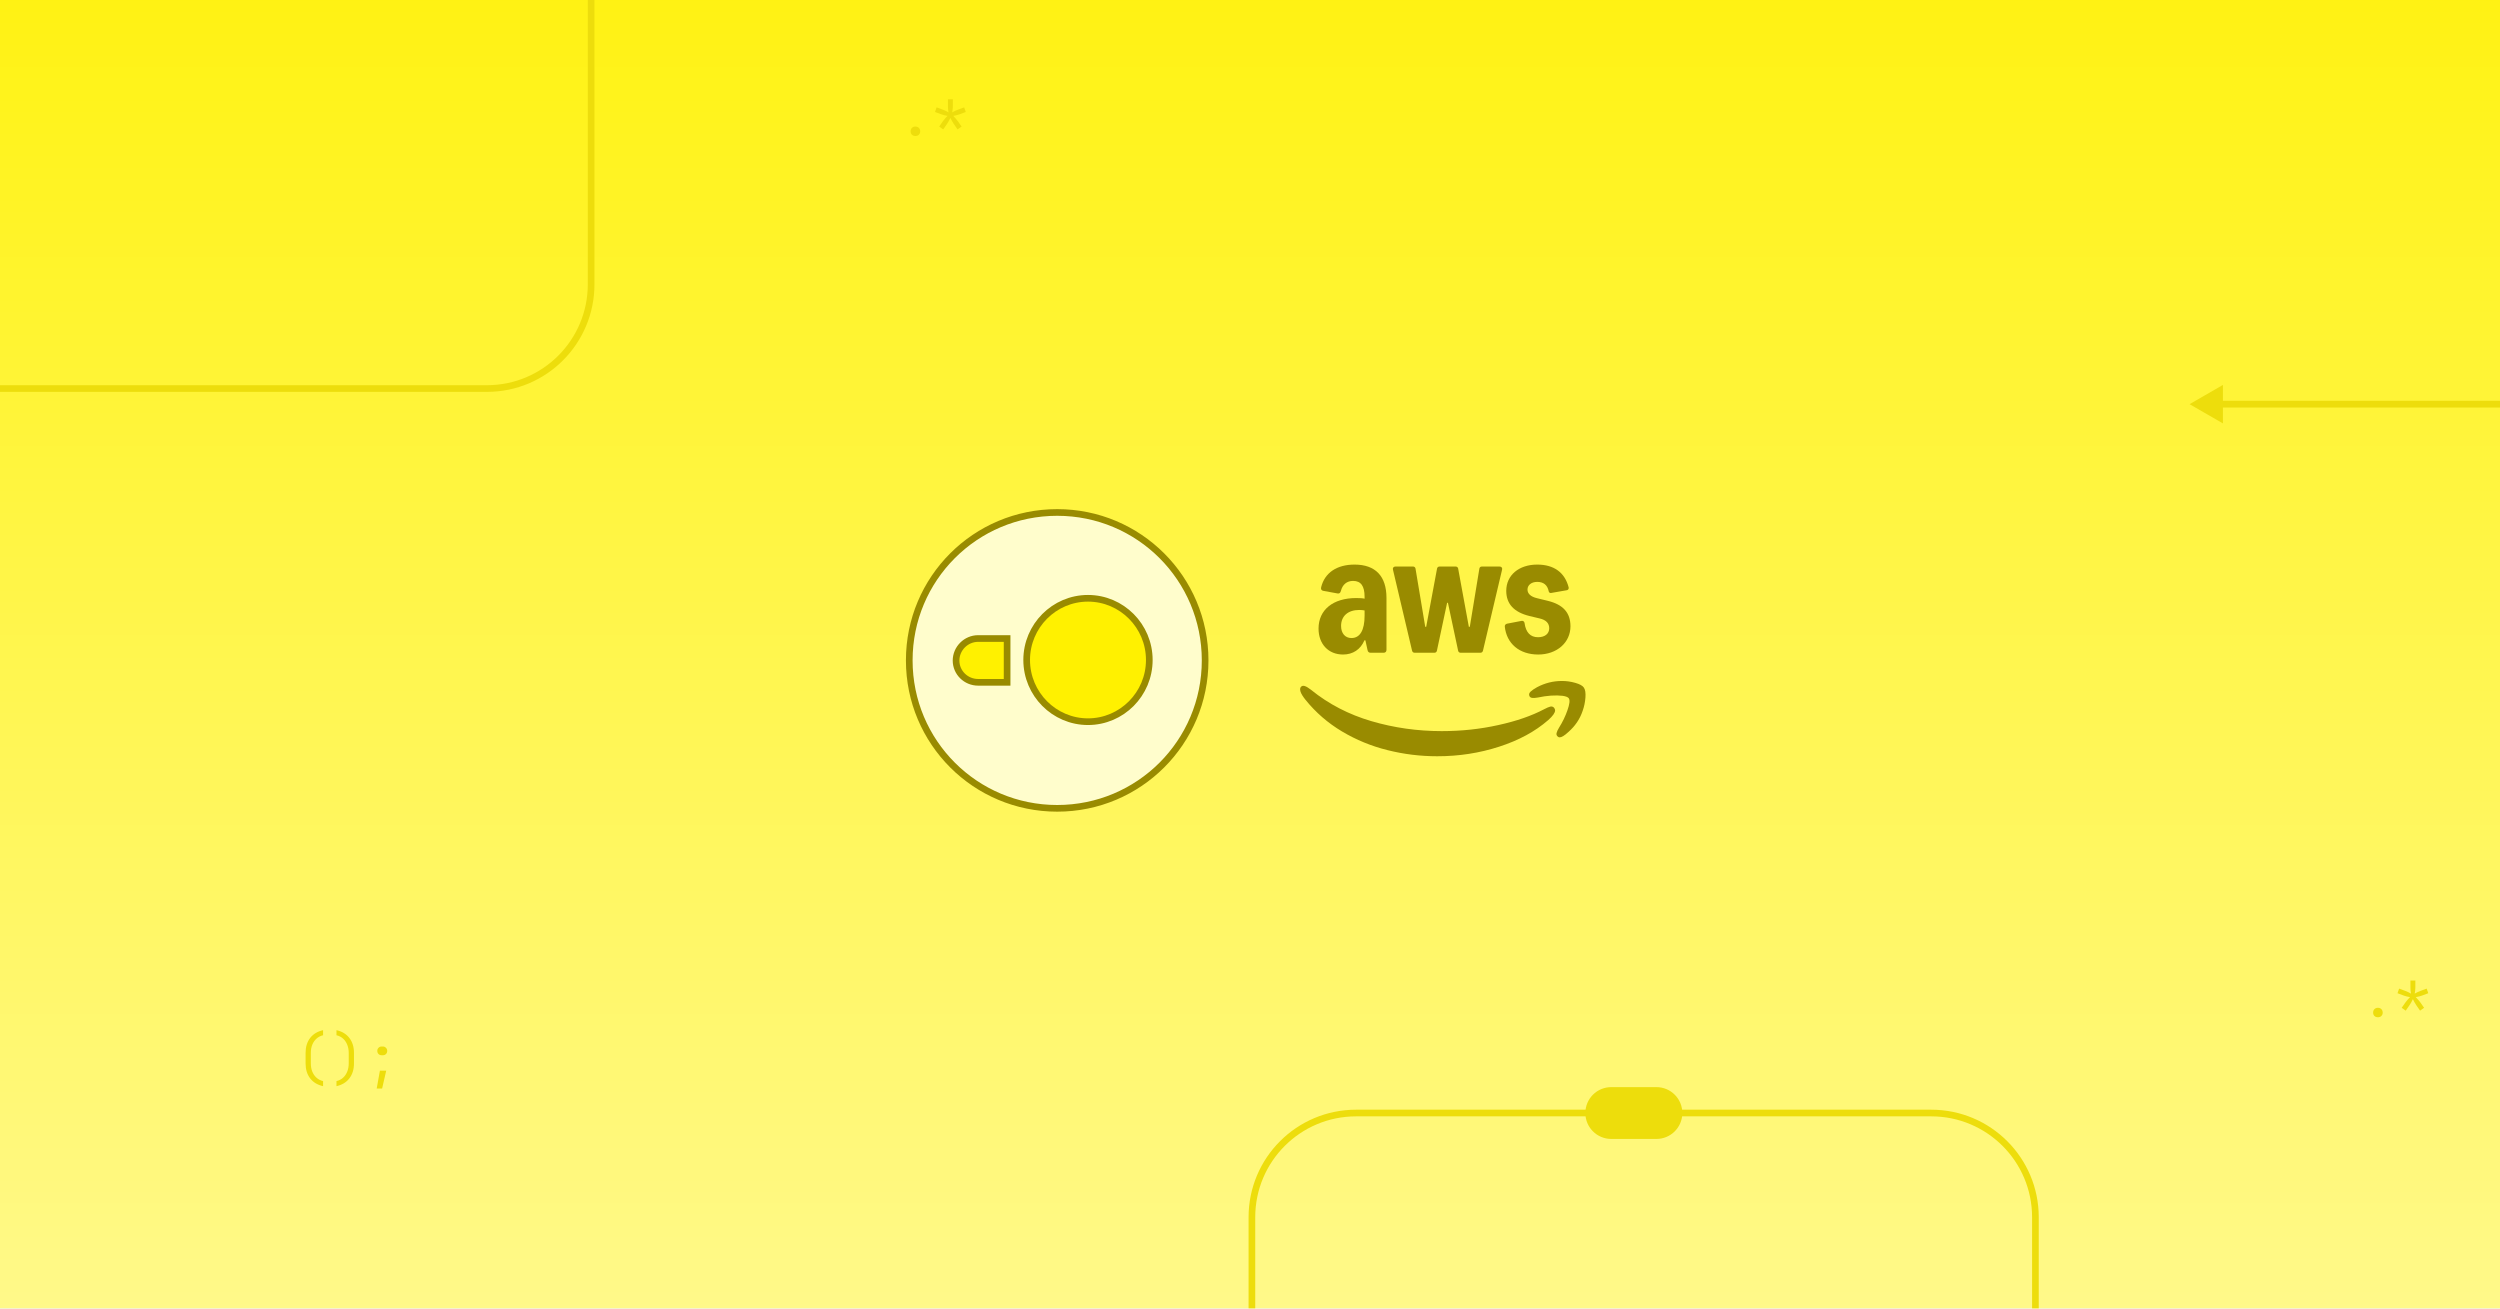
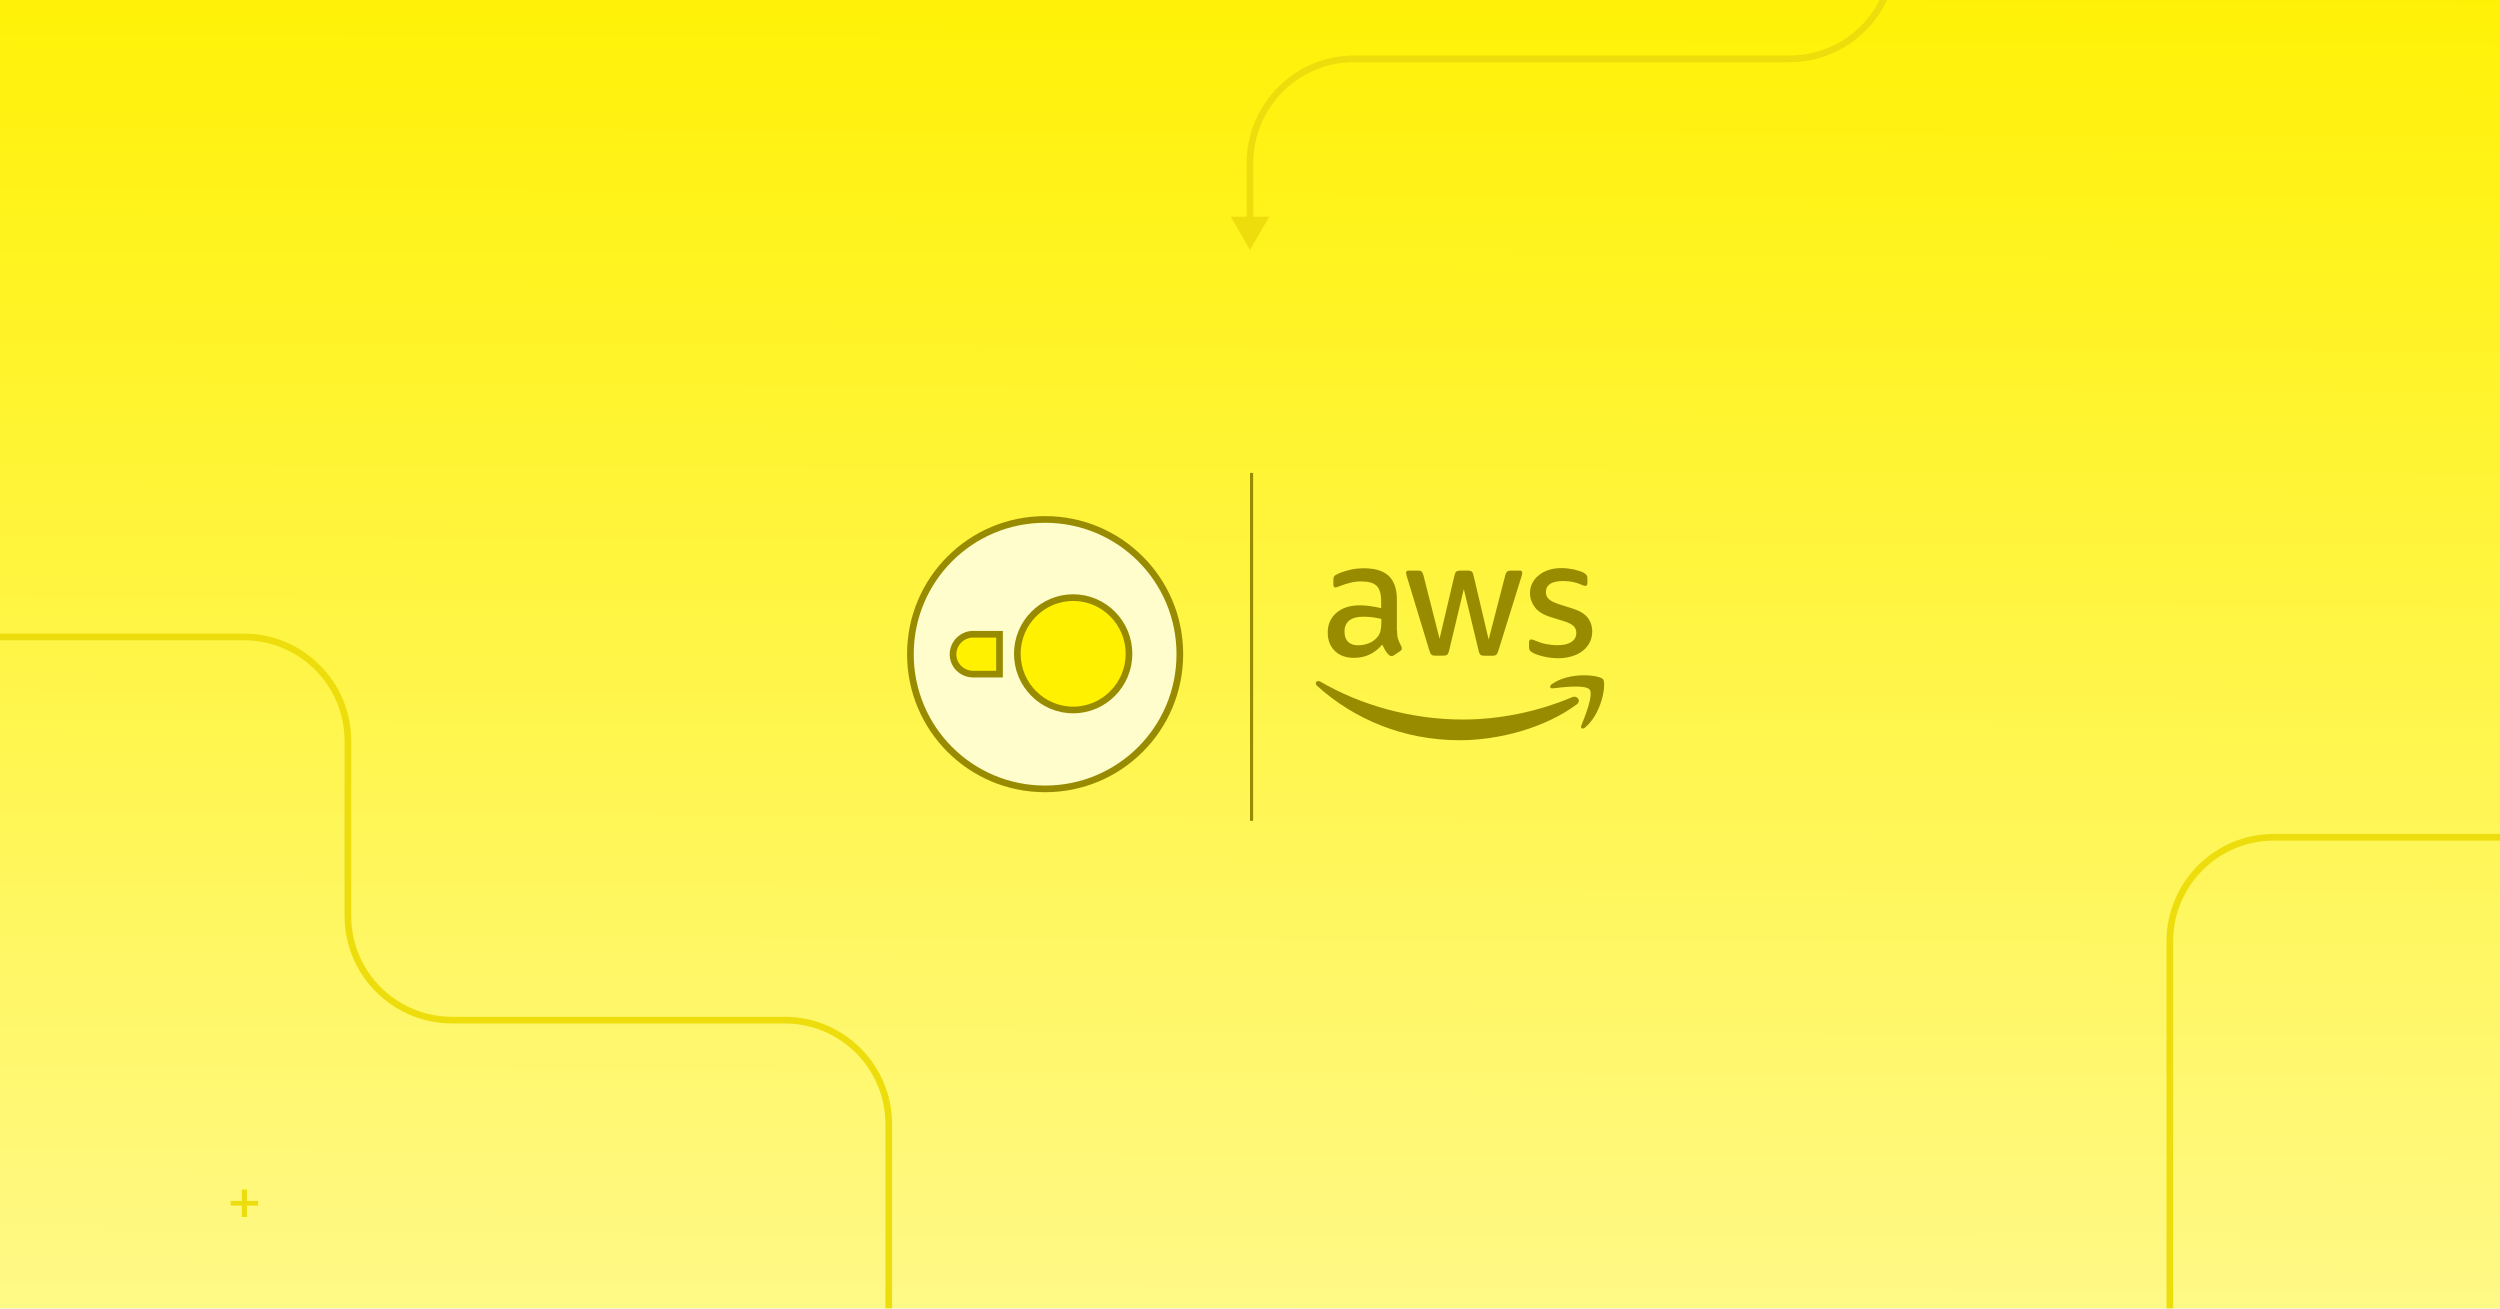
<svg xmlns="http://www.w3.org/2000/svg" width="1200" height="628" viewBox="0 0 1200 628" fill="none">
-   <g clip-path="url(#clip0_17381_10966)">
-     <g clip-path="url(#clip1_17381_10966)">
-       <rect width="1200" height="630" fill="url(#paint0_linear_17381_10966)" />
-       <path d="M600.915 643.171L600.915 584.254C600.915 556.64 623.301 534.254 650.915 534.254L927 534.254C954.614 534.254 977 556.64 977 584.254L977 643.171" stroke="#EDDD0C" stroke-width="3.2" stroke-linecap="round" stroke-linejoin="round" />
-       <path d="M283.738 -31.855L283.738 136.498C283.738 164.112 261.353 186.498 233.739 186.498L-49.241 186.5" stroke="#EDDD0C" stroke-width="3.2" stroke-linejoin="round" />
-       <path d="M1210 195.6C1210.88 195.6 1211.6 194.883 1211.6 194C1211.6 193.116 1210.88 192.4 1210 192.4L1210 194L1210 195.6ZM1051 194L1067 203.238L1067 184.762L1051 194ZM1210 194L1210 192.4L1065.4 192.4L1065.4 194L1065.4 195.6L1210 195.6L1210 194Z" fill="#EDDD0C" />
-       <path d="M155.08 521.36C152.411 520.763 150.339 519.512 148.864 517.608C147.408 515.704 146.68 513.315 146.68 510.44V505.4C146.68 502.525 147.408 500.136 148.864 498.232C150.339 496.328 152.411 495.077 155.08 494.48V496.916C153.885 497.196 152.84 497.728 151.944 498.512C151.067 499.296 150.385 500.276 149.9 501.452C149.433 502.609 149.2 503.925 149.2 505.4V510.44C149.2 511.896 149.433 513.212 149.9 514.388C150.385 515.564 151.067 516.544 151.944 517.328C152.84 518.112 153.885 518.644 155.08 518.924V521.36ZM161.509 521.36V518.924C162.722 518.644 163.768 518.112 164.645 517.328C165.522 516.544 166.194 515.564 166.661 514.388C167.146 513.212 167.389 511.896 167.389 510.44V505.4C167.389 503.925 167.146 502.609 166.661 501.452C166.194 500.276 165.522 499.296 164.645 498.512C163.768 497.728 162.722 497.196 161.509 496.916V494.48C164.178 495.077 166.241 496.328 167.697 498.232C169.172 500.136 169.909 502.525 169.909 505.4V510.44C169.909 513.315 169.172 515.704 167.697 517.608C166.241 519.512 164.178 520.763 161.509 521.36ZM183.198 506.52C182.582 506.52 182.078 506.324 181.686 505.932C181.294 505.54 181.098 505.036 181.098 504.42C181.098 503.823 181.294 503.328 181.686 502.936C182.097 502.525 182.601 502.32 183.198 502.32H183.758C184.355 502.32 184.85 502.525 185.242 502.936C185.653 503.328 185.858 503.823 185.858 504.42C185.858 505.036 185.662 505.54 185.27 505.932C184.878 506.324 184.374 506.52 183.758 506.52H183.198ZM180.818 522.48L182.358 513.912H185.382L183.422 522.48H180.818Z" fill="#EDDD0C" />
-       <path d="M1141.4 488.28C1140.71 488.28 1140.15 488.075 1139.72 487.664C1139.31 487.253 1139.1 486.721 1139.1 486.068C1139.1 485.377 1139.31 484.817 1139.72 484.388C1140.15 483.959 1140.71 483.744 1141.4 483.744C1142.09 483.744 1142.64 483.959 1143.05 484.388C1143.48 484.817 1143.7 485.377 1143.7 486.068C1143.7 486.721 1143.48 487.253 1143.05 487.664C1142.64 488.075 1142.09 488.28 1141.4 488.28ZM1154.75 485.116L1152.81 483.744L1154.63 481.14C1154.88 480.804 1155.2 480.393 1155.61 479.908C1156.04 479.423 1156.44 478.993 1156.82 478.62C1156.29 478.545 1155.74 478.433 1155.17 478.284C1154.59 478.135 1154.13 477.995 1153.79 477.864L1150.8 476.744L1151.58 474.532L1154.61 475.652C1154.92 475.764 1155.34 475.941 1155.87 476.184C1156.39 476.427 1156.86 476.679 1157.29 476.94C1157.2 476.455 1157.13 475.96 1157.07 475.456C1157.03 474.933 1157.01 474.495 1157.01 474.14V470.64H1159.37V474.14C1159.37 474.495 1159.34 474.933 1159.28 475.456C1159.23 475.96 1159.15 476.455 1159.06 476.94C1159.51 476.679 1159.98 476.427 1160.49 476.184C1161.01 475.941 1161.44 475.764 1161.77 475.652L1164.8 474.532L1165.58 476.744L1162.59 477.864C1162.25 477.995 1161.79 478.135 1161.21 478.284C1160.63 478.433 1160.08 478.545 1159.56 478.62C1159.93 478.993 1160.34 479.432 1160.77 479.936C1161.19 480.421 1161.52 480.823 1161.75 481.14L1163.57 483.744L1161.63 485.116L1159.81 482.484C1159.59 482.167 1159.32 481.728 1159 481.168C1158.68 480.608 1158.41 480.085 1158.19 479.6C1157.97 480.085 1157.69 480.608 1157.38 481.168C1157.06 481.709 1156.79 482.148 1156.57 482.484L1154.75 485.116Z" fill="#EDDD0C" />
-       <path d="M439.4 65.28C438.709 65.28 438.149 65.075 437.72 64.664C437.309 64.253 437.104 63.721 437.104 63.068C437.104 62.377 437.309 61.817 437.72 61.388C438.149 60.959 438.709 60.744 439.4 60.744C440.091 60.744 440.641 60.959 441.052 61.388C441.481 61.817 441.696 62.377 441.696 63.068C441.696 63.721 441.481 64.253 441.052 64.664C440.641 65.075 440.091 65.28 439.4 65.28ZM452.745 62.116L450.813 60.744L452.633 58.14C452.876 57.804 453.202 57.393 453.613 56.908C454.042 56.423 454.444 55.993 454.817 55.62C454.294 55.545 453.744 55.433 453.165 55.284C452.586 55.135 452.129 54.995 451.793 54.864L448.797 53.744L449.581 51.532L452.605 52.652C452.922 52.764 453.342 52.941 453.865 53.184C454.388 53.427 454.864 53.679 455.293 53.94C455.2 53.455 455.125 52.96 455.069 52.456C455.032 51.933 455.013 51.495 455.013 51.14V47.64H457.365V51.14C457.365 51.495 457.337 51.933 457.281 52.456C457.225 52.96 457.15 53.455 457.057 53.94C457.505 53.679 457.981 53.427 458.485 53.184C459.008 52.941 459.437 52.764 459.773 52.652L462.797 51.532L463.581 53.744L460.585 54.864C460.249 54.995 459.792 55.135 459.213 55.284C458.634 55.433 458.084 55.545 457.561 55.62C457.934 55.993 458.336 56.432 458.765 56.936C459.194 57.421 459.521 57.823 459.745 58.14L461.565 60.744L459.633 62.116L457.813 59.484C457.589 59.167 457.318 58.728 457.001 58.168C456.684 57.608 456.413 57.085 456.189 56.6C455.965 57.085 455.694 57.608 455.377 58.168C455.06 58.709 454.789 59.148 454.565 59.484L452.745 62.116Z" fill="#EDDD0C" />
-       <rect x="762.57" y="545.092" width="21.675" height="43.349" rx="10.837" transform="rotate(-90 762.57 545.092)" fill="#EDDD0C" stroke="#EDDD0C" stroke-width="3.2" />
+   <g clip-path="url(#clip0_17658_72769)">
+     <g clip-path="url(#clip1_17658_72769)">
+       <rect width="1200" height="630" fill="url(#paint0_linear_17658_72769)" />
+       <path d="M600 120L609.238 104H590.762L600 120ZM600 78.243H598.4V105.6H600H601.6V78.243H600ZM908.996 -140.071H907.396L907.396 -21.756H908.996H910.596L910.596 -140.071H908.996ZM858.996 28.244V26.643L650 26.643V28.243V29.843L858.996 29.843L858.996 28.244ZM908.996 -21.756H907.396C907.396 4.974 885.727 26.643 858.996 26.643V28.244L858.996 29.843C887.494 29.843 910.596 6.741 910.596 -21.756H908.996ZM600 78.243H601.6C601.6 51.513 623.269 29.843 650 29.843V28.243V26.643C621.502 26.643 598.4 49.745 598.4 78.243H600Z" fill="#EDDD0C" />
+       <path d="M1440.63 401.885L1091.52 401.885C1063.91 401.885 1041.52 424.271 1041.52 451.885L1041.52 672.17" stroke="#EDDD0C" stroke-width="3.2" stroke-linecap="round" stroke-linejoin="round" />
+       <path d="M426.605 643.124L426.605 539.653C426.605 512.039 404.22 489.653 376.605 489.653L216.996 489.654C189.381 489.654 166.995 467.268 166.995 439.654L166.995 355.718C166.995 328.104 144.61 305.718 116.995 305.718L-130.008 305.718" stroke="#EDDD0C" stroke-width="3.2" />
+       <path d="M116.105 584.15V578.69H110.758V576.45H116.105V570.99H118.569V576.45H123.917V578.69H118.569V584.15H116.105Z" fill="#EDDD0C" />
    </g>
-     <path d="M507.452 245.983C546.736 245.983 578.461 277.707 578.461 316.991C578.461 356.275 546.736 388 507.452 388C468.168 388 436.444 356.275 436.444 316.991C436.444 277.707 468.168 245.983 507.452 245.983Z" fill="#FFFDCC" stroke="#998B00" stroke-width="3.2" stroke-miterlimit="10" stroke-linecap="round" />
-     <path d="M469.48 327.511L483.41 327.511L483.41 306.488L469.48 306.488C463.704 306.488 458.905 311.287 458.905 317.063C458.905 322.882 463.704 327.511 469.48 327.511Z" fill="#FFF100" stroke="#998B00" stroke-width="3.2" stroke-miterlimit="10" stroke-linecap="round" />
-     <path d="M551.664 316.795C551.664 300.47 538.456 287.179 522.233 287.179C506.01 287.179 492.802 300.47 492.802 316.795C492.802 333.12 506.01 346.411 522.233 346.411C538.456 346.411 551.664 333.12 551.664 316.795Z" fill="#FFF100" stroke="#998B00" stroke-width="3.2" stroke-miterlimit="10" stroke-linecap="round" />
-     <g clip-path="url(#clip2_17381_10966)">
-       <path d="M624.65 329.505C624.023 330.003 623.891 330.834 624.254 331.997C624.584 333.027 625.36 334.307 626.581 335.835C631.5 341.95 637.359 347.034 644.158 351.088C650.958 355.142 658.236 358.132 665.993 360.06C673.783 362.02 681.738 363.001 689.858 363.001C700.256 363.001 710.158 361.472 719.565 358.415C728.973 355.391 736.828 351.137 743.133 345.655C745.345 343.694 746.45 342.132 746.45 340.969C746.45 340.537 746.269 340.105 745.906 339.673C745.411 339.175 744.817 339.009 744.123 339.175C743.43 339.341 742.457 339.756 741.202 340.421C735.162 343.611 727.801 346.153 719.12 348.047C710.472 349.974 701.444 350.938 692.037 350.938C680.385 350.938 669.129 349.343 658.269 346.153C647.41 342.963 637.788 337.979 629.404 331.2C628.182 330.236 627.192 329.621 626.433 329.355C625.707 329.09 625.113 329.139 624.65 329.505Z" fill="#998B00" />
-       <path d="M734.665 332C733.972 332.665 733.791 333.363 734.121 334.094C734.352 334.625 734.797 334.924 735.458 334.991C736.118 335.091 737.058 335.024 738.28 334.792C740.26 334.36 742.323 334.06 744.469 333.894C746.614 333.762 748.479 333.795 750.064 333.994C751.648 334.227 752.638 334.626 753.035 335.19C753.629 336.088 753.414 337.981 752.391 340.873C751.401 343.764 750.047 346.571 748.331 349.296C747.67 350.393 747.275 351.257 747.142 351.888C747.011 352.52 747.176 353.051 747.638 353.483C747.934 353.782 748.265 353.932 748.628 353.932C749.585 353.932 750.971 353.084 752.787 351.39C756.055 348.532 758.349 345.143 759.669 341.222C760.395 339.194 760.841 337.068 761.006 334.841C761.171 332.615 760.923 331.02 760.263 330.056C759.636 329.126 758.25 328.361 756.104 327.764C753.992 327.165 751.863 326.866 749.717 326.866C745.525 326.866 741.547 327.863 737.785 329.857C736.398 330.621 735.359 331.336 734.665 332Z" fill="#998B00" />
-       <path d="M644.651 314.171C637.646 314.171 632.898 309.157 632.898 301.714C632.898 292.703 639.903 287.062 650.955 287.062C652.9 287.062 654.068 287.14 655.002 287.375V286.435C655.002 281.264 653.212 278.835 649.476 278.835C646.518 278.835 644.417 280.559 643.639 283.615C643.405 284.555 642.86 285.025 642.082 284.868L635.233 283.615C634.299 283.458 633.91 282.831 634.144 281.891C635.856 274.918 641.693 271 650.176 271C660.216 271 665.508 276.563 665.508 286.984V311.978C665.508 312.761 664.964 313.31 664.263 313.31H657.803C657.025 313.31 656.558 312.84 656.403 311.978L655.391 307.355H654.924C653.056 311.743 649.398 314.171 644.651 314.171ZM648.698 306.258C652.822 306.258 655.002 302.497 655.002 295.524V293.017C654.223 292.86 653.367 292.782 652.433 292.782C647.063 292.782 643.717 295.681 643.717 300.46C643.717 303.986 645.662 306.258 648.698 306.258Z" fill="#998B00" />
-       <path d="M711.193 271.94C710.648 271.94 710.181 272.411 710.103 272.881L705.511 300.852H705.044L699.908 272.881C699.83 272.411 699.363 271.94 698.818 271.94H690.88C690.335 271.94 689.868 272.411 689.79 272.881L684.575 300.852H684.108L679.439 272.881C679.361 272.411 678.894 271.94 678.349 271.94H669.788C668.932 271.94 668.387 272.567 668.621 273.429L677.804 312.37C677.96 312.918 678.349 313.31 678.972 313.31H688.623C689.167 313.31 689.634 312.84 689.712 312.37L694.615 289.334H695.004L699.908 312.37C699.985 312.84 700.452 313.31 700.997 313.31H710.648C711.271 313.31 711.66 312.918 711.815 312.37L720.999 273.429C721.233 272.567 720.688 271.94 719.832 271.94H711.193Z" fill="#998B00" />
-       <path d="M722.301 300.773C722.224 300.068 722.691 299.52 723.391 299.363L730.318 298.031C731.096 297.874 731.719 298.345 731.796 299.128C732.419 303.594 734.598 305.866 738.256 305.866C741.525 305.866 743.626 304.221 743.626 301.557C743.626 299.206 742.148 297.561 739.034 296.856L734.131 295.681C726.738 293.879 723.002 289.883 723.002 283.615C723.002 276.093 729.072 271 737.867 271C745.883 271 751.098 274.761 752.966 281.969C753.121 282.596 752.654 283.223 752.11 283.301L744.482 284.633C744.016 284.711 743.471 284.398 743.393 283.85C742.77 280.794 740.902 279.305 737.867 279.305C735.143 279.305 733.197 280.794 733.197 282.988C733.197 284.946 734.754 286.435 737.789 287.14L742.926 288.394C750.32 290.196 753.822 294.114 753.822 300.617C753.822 308.452 747.284 314.171 738.334 314.171C729.306 314.171 723.158 308.922 722.301 300.773Z" fill="#998B00" />
-     </g>
+     <path d="M501.659 249.335C537.434 249.335 566.324 278.226 566.324 314C566.324 349.775 537.434 378.665 501.659 378.665C465.885 378.665 436.994 349.775 436.994 314C436.995 278.226 465.885 249.335 501.659 249.335Z" fill="#FFFDCC" stroke="#998B00" stroke-width="3.2" stroke-miterlimit="10" stroke-linecap="round" />
+     <path d="M467.08 323.58L479.766 323.58L479.766 304.436L467.08 304.436C461.82 304.436 457.45 308.806 457.45 314.066C457.45 319.364 461.82 323.58 467.08 323.58Z" fill="#FFF100" stroke="#998B00" stroke-width="3.2" stroke-miterlimit="10" stroke-linecap="round" />
+     <path d="M541.922 313.821C541.922 298.954 529.894 286.851 515.12 286.851C500.346 286.851 488.318 298.954 488.318 313.821C488.318 328.688 500.346 340.792 515.12 340.792C529.894 340.792 541.922 328.688 541.922 313.821Z" fill="#FFF100" stroke="#998B00" stroke-width="3.2" stroke-miterlimit="10" stroke-linecap="round" />
+     <path d="M670.595 302.742C670.595 304.445 670.779 305.826 671.101 306.839C671.469 307.851 671.93 308.956 672.574 310.153C672.804 310.521 672.896 310.889 672.896 311.212C672.896 311.672 672.62 312.132 672.022 312.593L669.122 314.526C668.707 314.802 668.293 314.94 667.925 314.94C667.464 314.94 667.004 314.71 666.544 314.296C665.899 313.605 665.347 312.869 664.887 312.132C664.426 311.35 663.966 310.475 663.46 309.416C659.869 313.651 655.358 315.769 649.926 315.769C646.059 315.769 642.975 314.664 640.719 312.455C638.463 310.245 637.312 307.299 637.312 303.616C637.312 299.703 638.694 296.527 641.502 294.133C644.31 291.74 648.038 290.543 652.78 290.543C654.345 290.543 655.956 290.681 657.659 290.911C659.363 291.141 661.112 291.509 662.953 291.924V288.563C662.953 285.065 662.217 282.625 660.79 281.198C659.317 279.771 656.831 279.08 653.286 279.08C651.675 279.08 650.018 279.264 648.315 279.679C646.611 280.093 644.954 280.599 643.343 281.244C642.606 281.566 642.054 281.75 641.732 281.842C641.409 281.934 641.179 281.98 640.995 281.98C640.351 281.98 640.028 281.52 640.028 280.553V278.298C640.028 277.561 640.121 277.009 640.351 276.687C640.581 276.364 640.995 276.042 641.64 275.72C643.251 274.891 645.184 274.201 647.44 273.648C649.696 273.05 652.089 272.774 654.621 272.774C660.099 272.774 664.104 274.017 666.682 276.502C669.214 278.988 670.503 282.763 670.503 287.827V302.742H670.595ZM651.905 309.739C653.424 309.739 654.989 309.462 656.647 308.91C658.304 308.358 659.777 307.345 661.02 305.964C661.756 305.089 662.309 304.123 662.585 303.018C662.861 301.913 663.045 300.578 663.045 299.013V297.079C661.71 296.757 660.283 296.481 658.81 296.297C657.337 296.113 655.91 296.021 654.483 296.021C651.399 296.021 649.143 296.619 647.624 297.862C646.105 299.105 645.368 300.854 645.368 303.156C645.368 305.319 645.921 306.931 647.072 308.035C648.176 309.186 649.788 309.739 651.905 309.739ZM688.87 314.71C688.041 314.71 687.489 314.572 687.121 314.25C686.753 313.974 686.43 313.329 686.154 312.455L675.336 276.871C675.06 275.95 674.922 275.352 674.922 275.029C674.922 274.293 675.29 273.879 676.027 273.879H680.538C681.413 273.879 682.011 274.017 682.333 274.339C682.702 274.615 682.978 275.26 683.254 276.134L690.988 306.608L698.169 276.134C698.399 275.213 698.675 274.615 699.043 274.339C699.412 274.063 700.056 273.879 700.885 273.879H704.567C705.442 273.879 706.041 274.017 706.409 274.339C706.777 274.615 707.099 275.26 707.283 276.134L714.557 306.977L722.521 276.134C722.797 275.213 723.119 274.615 723.441 274.339C723.809 274.063 724.408 273.879 725.237 273.879H729.518C730.254 273.879 730.668 274.247 730.668 275.029C730.668 275.26 730.622 275.49 730.576 275.766C730.53 276.042 730.438 276.41 730.254 276.917L719.16 312.501C718.884 313.421 718.562 314.02 718.193 314.296C717.825 314.572 717.227 314.756 716.444 314.756H712.485C711.611 314.756 711.012 314.618 710.644 314.296C710.276 313.974 709.953 313.375 709.769 312.455L702.634 282.763L695.545 312.409C695.315 313.329 695.039 313.928 694.67 314.25C694.302 314.572 693.658 314.71 692.829 314.71H688.87ZM748.023 315.953C745.629 315.953 743.236 315.677 740.934 315.125C738.632 314.572 736.837 313.974 735.64 313.283C734.904 312.869 734.397 312.409 734.213 311.994C734.029 311.58 733.937 311.12 733.937 310.705V308.358C733.937 307.391 734.305 306.931 734.996 306.931C735.272 306.931 735.548 306.977 735.824 307.069C736.1 307.161 736.515 307.345 736.975 307.529C738.54 308.22 740.243 308.772 742.039 309.14C743.88 309.508 745.675 309.693 747.517 309.693C750.417 309.693 752.673 309.186 754.238 308.173C755.803 307.161 756.631 305.688 756.631 303.8C756.631 302.511 756.217 301.453 755.388 300.578C754.56 299.703 752.995 298.921 750.739 298.184L744.064 296.113C740.704 295.054 738.218 293.489 736.699 291.417C735.18 289.392 734.397 287.136 734.397 284.742C734.397 282.809 734.811 281.106 735.64 279.633C736.469 278.16 737.574 276.871 738.955 275.858C740.336 274.799 741.901 274.017 743.742 273.464C745.583 272.912 747.517 272.682 749.542 272.682C750.555 272.682 751.614 272.728 752.626 272.866C753.685 273.004 754.652 273.188 755.619 273.372C756.539 273.602 757.414 273.832 758.243 274.109C759.071 274.385 759.716 274.661 760.176 274.937C760.82 275.306 761.281 275.674 761.557 276.088C761.833 276.456 761.971 276.963 761.971 277.607V279.771C761.971 280.738 761.603 281.244 760.913 281.244C760.544 281.244 759.946 281.06 759.163 280.691C756.539 279.495 753.593 278.896 750.325 278.896C747.701 278.896 745.629 279.31 744.202 280.185C742.775 281.06 742.039 282.395 742.039 284.282C742.039 285.571 742.499 286.676 743.42 287.55C744.34 288.425 746.044 289.3 748.483 290.082L755.02 292.154C758.335 293.213 760.728 294.686 762.155 296.573C763.582 298.46 764.273 300.624 764.273 303.018C764.273 304.997 763.859 306.792 763.076 308.358C762.247 309.923 761.143 311.304 759.716 312.409C758.289 313.559 756.585 314.388 754.606 314.986C752.534 315.631 750.371 315.953 748.023 315.953Z" fill="#998B00" />
+     <path fill-rule="evenodd" clip-rule="evenodd" d="M756.724 338.193C741.579 349.379 719.575 355.317 700.655 355.317C674.14 355.317 650.248 345.512 632.203 329.216C630.776 327.927 632.065 326.178 633.768 327.191C653.286 338.515 677.362 345.374 702.266 345.374C719.068 345.374 737.528 341.875 754.514 334.694C757.046 333.543 759.21 336.351 756.724 338.193Z" fill="#998B00" />
+     <path fill-rule="evenodd" clip-rule="evenodd" d="M763.031 331.011C761.097 328.526 750.233 329.815 745.308 330.413C743.835 330.597 743.604 329.308 744.939 328.342C753.594 322.265 767.818 324.014 769.475 326.04C771.132 328.111 769.015 342.336 760.913 349.149C759.67 350.207 758.473 349.655 759.026 348.274C760.867 343.717 764.964 333.451 763.031 331.011Z" fill="#998B00" />
+     <line x1="600.75" y1="227" x2="600.75" y2="394" stroke="#998B00" stroke-width="1.5" />
  </g>
  <defs>
-     <linearGradient id="paint0_linear_17381_10966" x1="587" y1="-103.981" x2="587" y2="767.01" gradientUnits="userSpaceOnUse">
+     <linearGradient id="paint0_linear_17658_72769" x1="589" y1="-32.417" x2="586.007" y2="767.006" gradientUnits="userSpaceOnUse">
      <stop stop-color="#FFF100" />
      <stop offset="0.939" stop-color="#FFFA99" />
    </linearGradient>
-     <clipPath id="clip0_17381_10966">
+     <clipPath id="clip0_17658_72769">
      <rect width="1200" height="628" fill="white" />
    </clipPath>
-     <clipPath id="clip1_17381_10966">
+     <clipPath id="clip1_17658_72769">
      <rect width="1200" height="630" fill="white" />
-     </clipPath>
-     <clipPath id="clip2_17381_10966">
-       <rect width="137" height="92" fill="white" transform="translate(624.055 271)" />
    </clipPath>
  </defs>
</svg>
